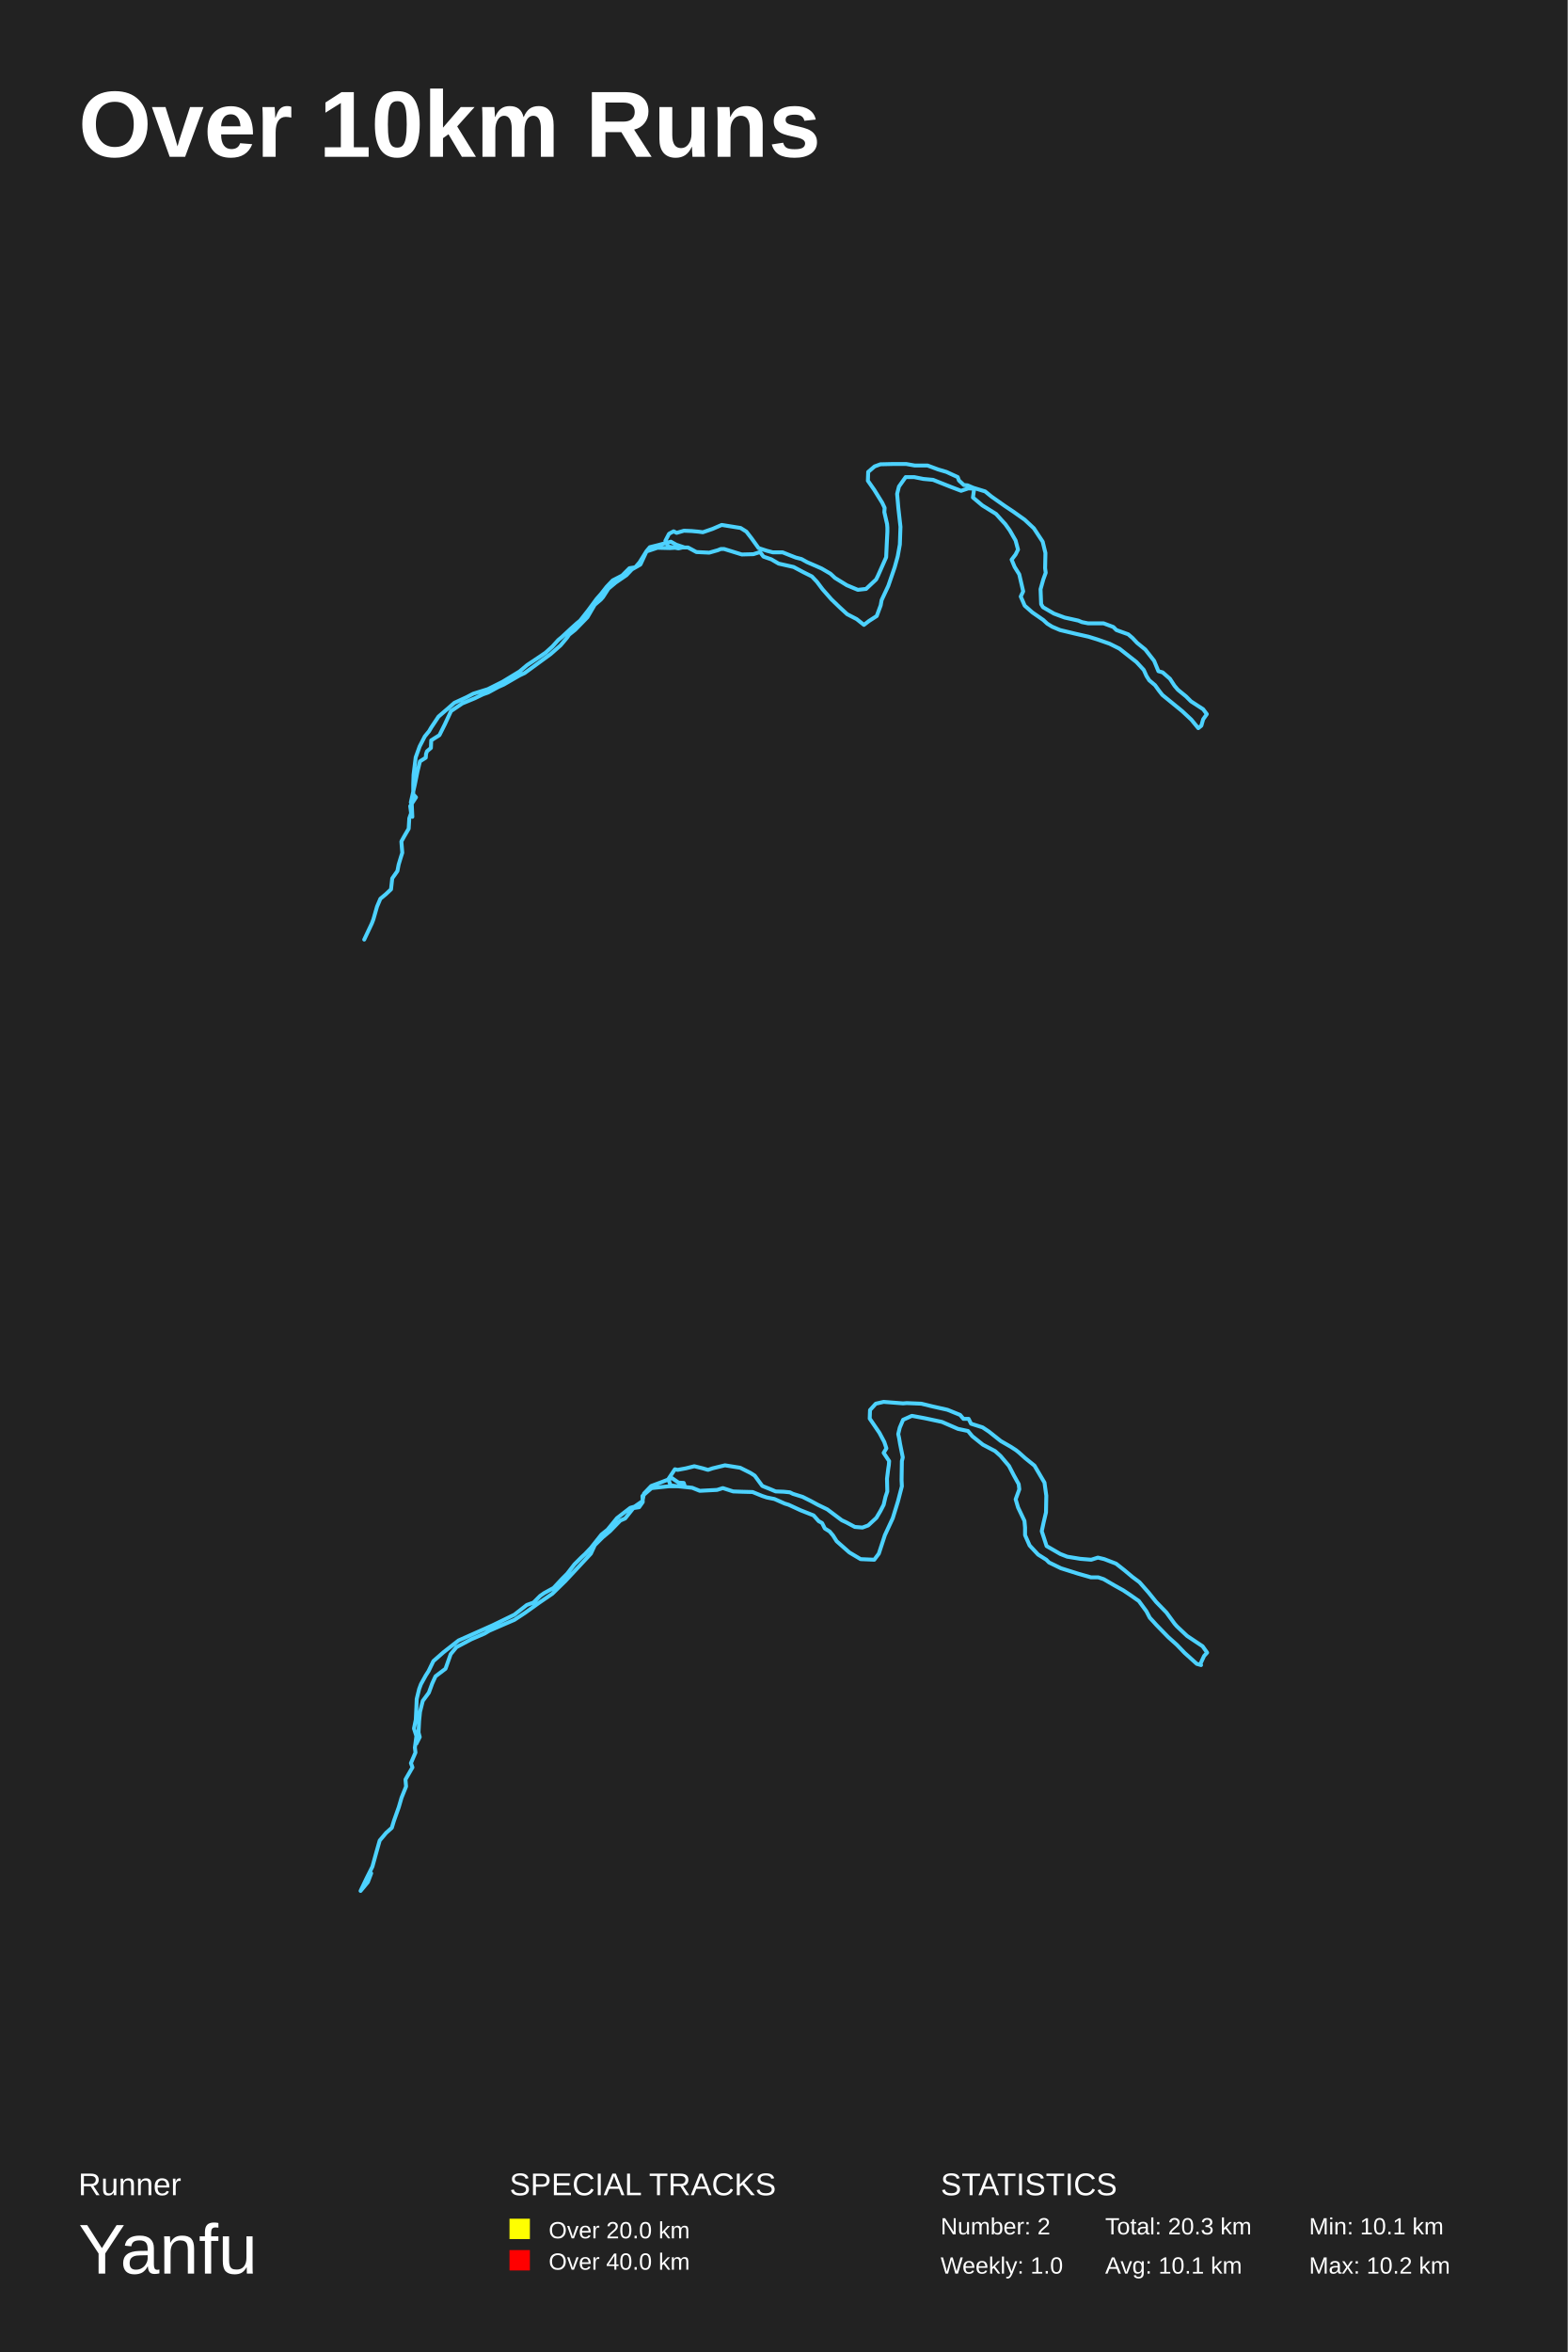
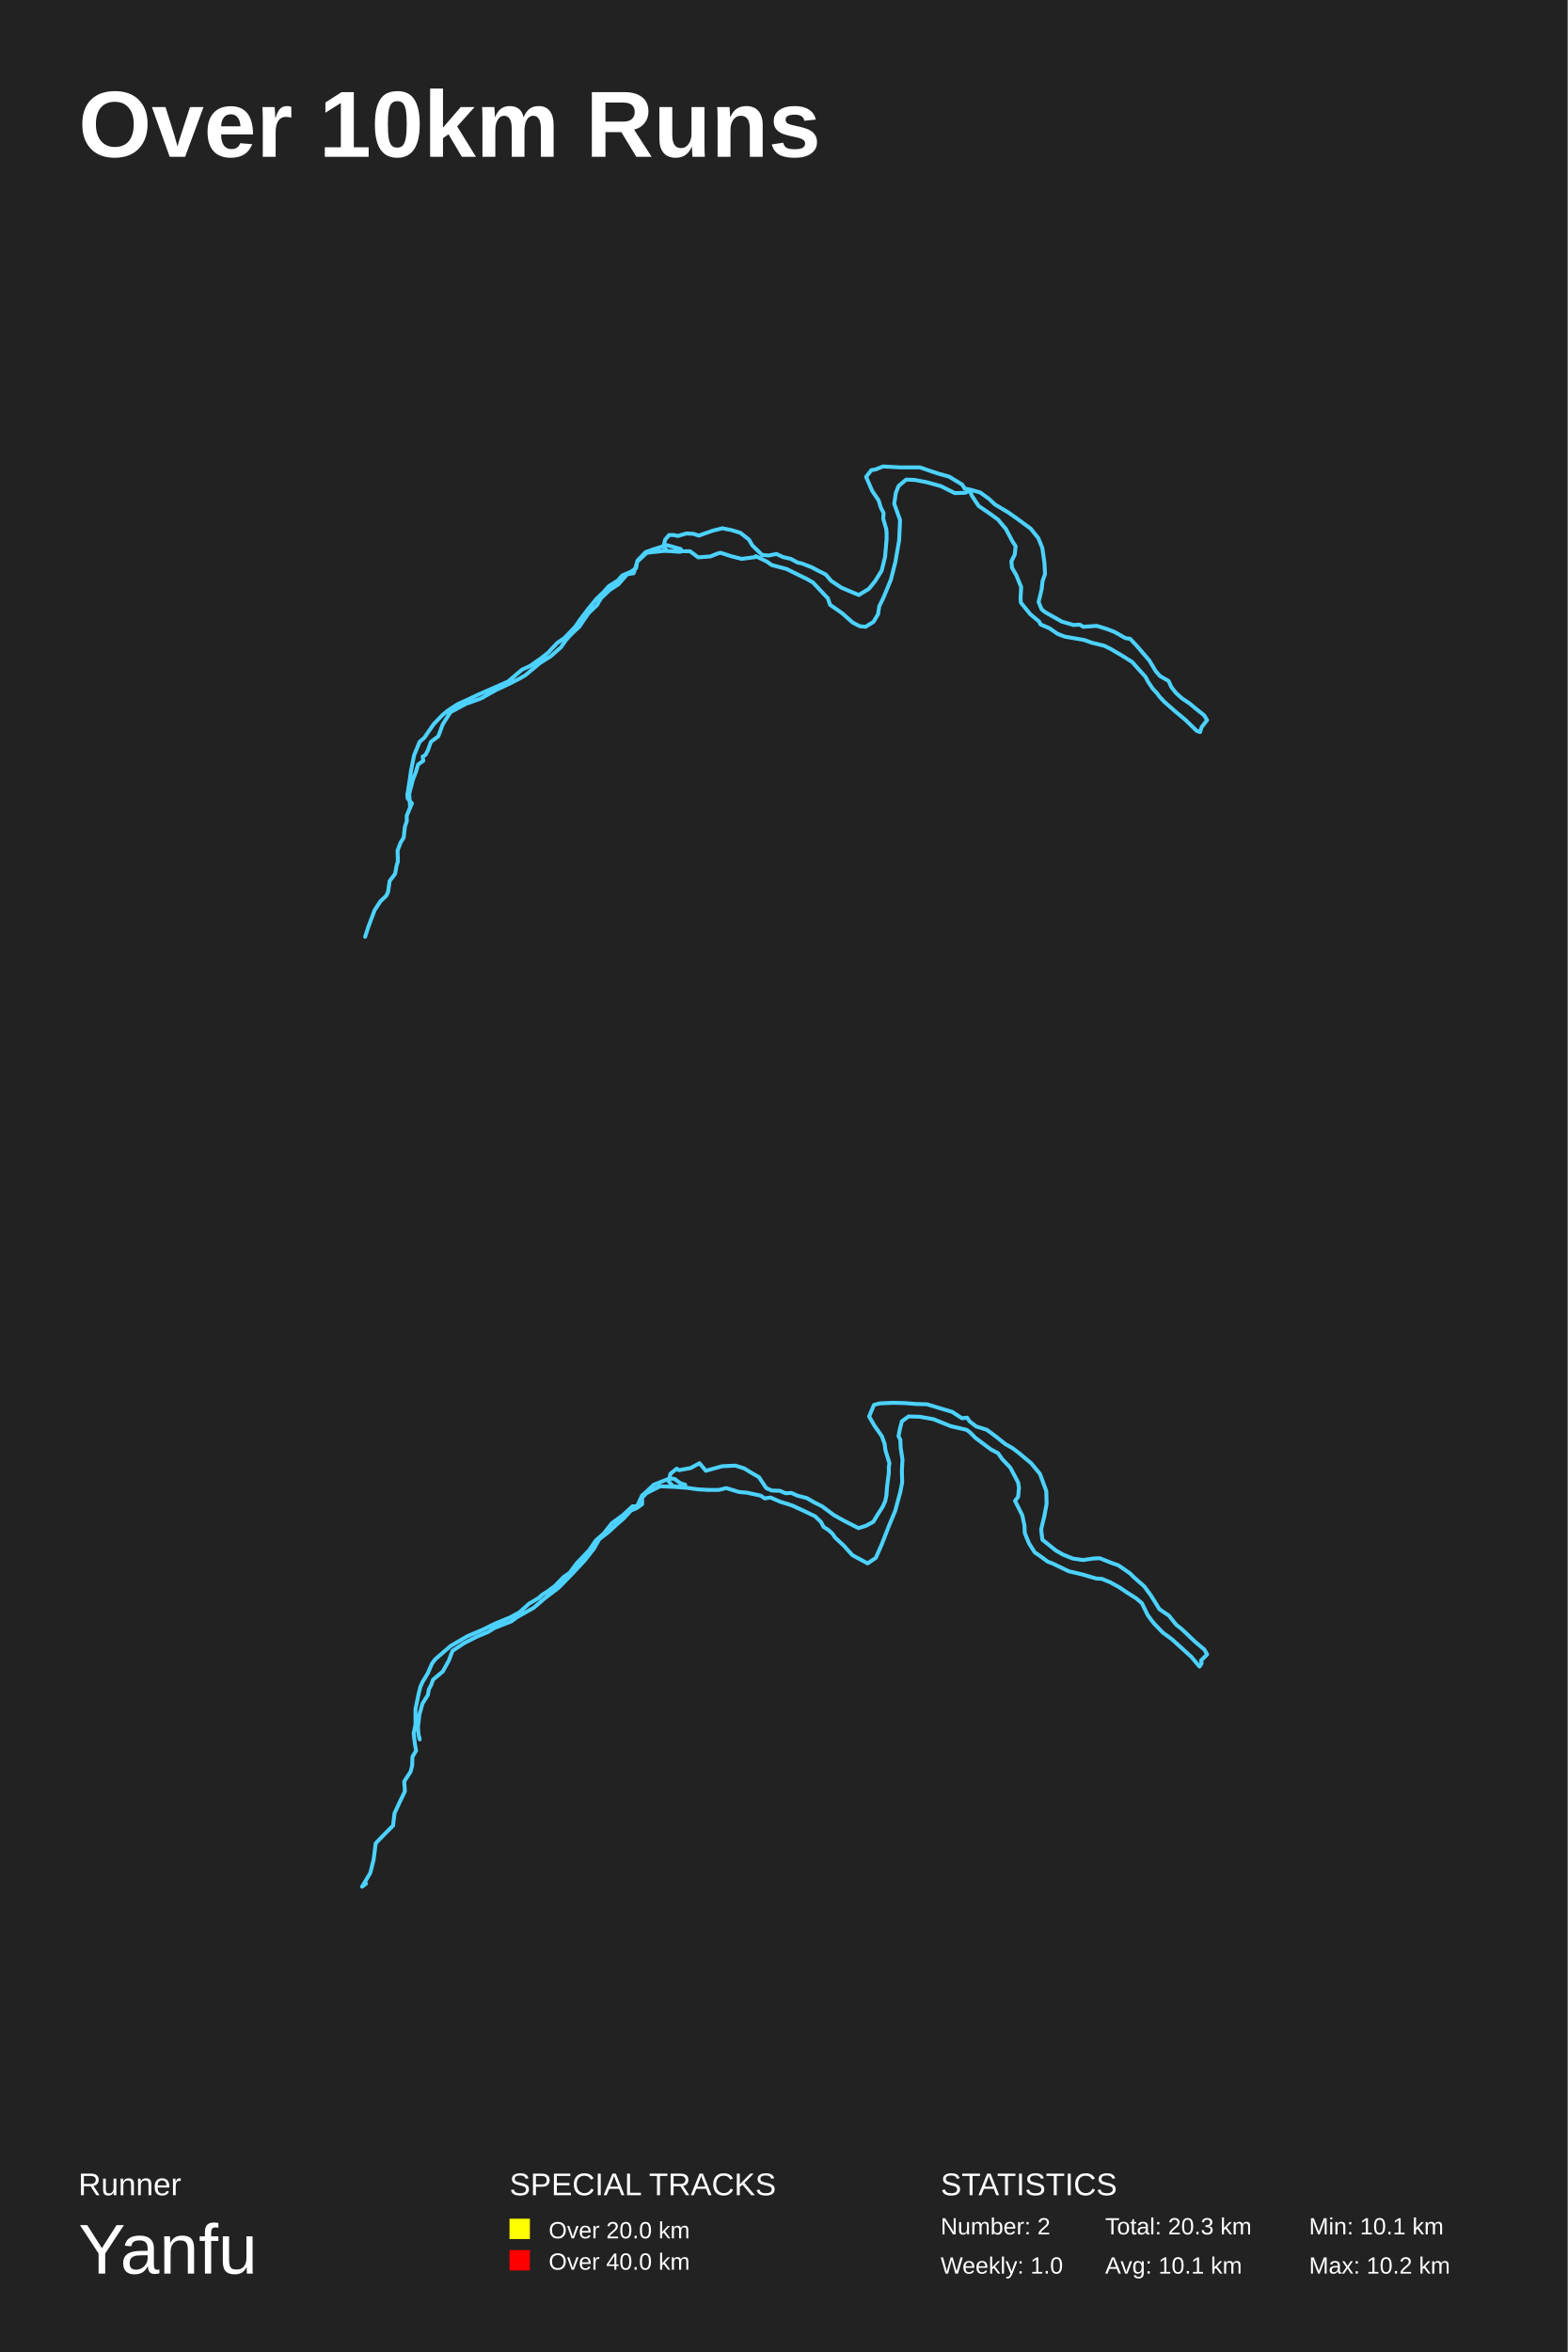
<svg xmlns="http://www.w3.org/2000/svg" baseProfile="full" height="300mm" version="1.1" viewBox="0,0,200,300" width="200mm">
  <defs />
  <rect fill="#222222" height="300" width="200" x="0" y="0" />
  <text fill="#FFFFFF" style="font-size:12px; font-family:Arial; font-weight:bold;" x="10" y="20">Over 10km Runs</text>
  <text fill="#FFFFFF" style="font-size:4px; font-family:Arial" x="10" y="280">Runner</text>
  <text fill="#FFFFFF" style="font-size:9px; font-family:Arial" x="10" y="290">Yanfu</text>
  <text fill="#FFFFFF" style="font-size:4px; font-family:Arial" x="65" y="280">SPECIAL TRACKS</text>
  <rect fill="yellow" height="2.6" width="2.6" x="65" y="283" />
  <text fill="#FFFFFF" style="font-size:3px; font-family:Arial" x="70" y="285.5">Over 20.0 km</text>
  <rect fill="red" height="2.6" width="2.6" x="65" y="287" />
  <text fill="#FFFFFF" style="font-size:3px; font-family:Arial" x="70" y="289.5">Over 40.0 km</text>
  <text fill="#FFFFFF" style="font-size:4px; font-family:Arial" x="120" y="280">STATISTICS</text>
  <text fill="#FFFFFF" style="font-size:3px; font-family:Arial" x="120" y="285">Number: 2</text>
  <text fill="#FFFFFF" style="font-size:3px; font-family:Arial" x="120" y="290">Weekly: 1.0</text>
  <text fill="#FFFFFF" style="font-size:3px; font-family:Arial" x="141" y="285">Total: 20.3 km</text>
  <text fill="#FFFFFF" style="font-size:3px; font-family:Arial" x="141" y="290">Avg: 10.1 km</text>
  <text fill="#FFFFFF" style="font-size:3px; font-family:Arial" x="167" y="285">Min: 10.1 km</text>
  <text fill="#FFFFFF" style="font-size:3px; font-family:Arial" x="167" y="290">Max: 10.2 km</text>
-   <polyline fill="none" opacity="1" points="52.604,104.184 52.527,102.513 52.41,102.358 52.915,100.104 53.265,98.394 53.576,97.112 54.314,96.645 54.353,96.179 54.469,95.829 54.974,95.402 55.013,94.43 56.062,93.77 56.761,92.371 57.538,90.7 58.976,89.728 60.568,89.067 61.617,88.562 62.278,88.329 63.56,87.63 64.259,87.319 66.279,86.153 66.94,85.842 68.377,84.793 70.242,83.433 71.524,82.306 72.34,81.334 72.612,80.946 73.388,80.324 74.942,78.73 75.875,77.137 76.652,76.477 76.924,76.166 77.623,75.078 78.555,74.3 79.915,73.368 80.614,72.629 81.702,72.008 82.479,70.337 83.878,69.87 85.471,69.909 86.675,69.831 87.763,69.831 88.85,70.414 90.482,70.492 91.57,70.181 91.958,70.026 92.386,70.026 94.639,70.725 96.115,70.686 96.97,70.414 97.397,70.997 98.407,71.347 99.34,71.891 101.243,72.318 102.486,72.979 103.574,73.523 104.235,74.223 104.934,75.155 106.06,76.438 107.109,77.448 108.081,78.342 109.285,78.964 110.217,79.702 110.878,79.197 111.849,78.575 112.354,77.215 112.471,76.554 113.325,74.728 114.141,72.357 114.529,70.958 114.801,69.443 114.879,67.189 114.607,64.779 114.452,62.992 114.685,62.059 115.54,60.855 116.627,60.855 117.793,61.088 119.036,61.204 121.289,62.098 122.61,62.603 123.542,62.292 124.281,62.331 124.125,63.458 125.329,64.469 127.078,65.557 127.738,66.295 128.243,66.839 128.826,67.655 129.564,68.938 129.875,70.103 129.564,70.725 129.059,71.386 129.447,72.318 130.03,73.251 130.535,75.427 130.224,76.088 130.729,77.254 131.701,78.109 133.099,79.08 133.604,79.547 134.226,79.935 135.236,80.363 137.178,80.829 138.888,81.218 140.014,81.567 141.568,82.111 142.812,82.733 144.094,83.743 144.987,84.443 145.919,85.453 146.269,86.231 146.619,86.775 147.357,87.396 147.862,88.096 148.289,88.64 149.338,89.495 150.814,90.7 151.98,91.788 152.873,92.876 153.262,92.565 153.495,91.749 153.961,91.088 153.495,90.466 151.941,89.456 151.319,88.834 150.271,87.979 149.843,87.474 149.26,86.58 148.328,85.764 147.784,85.609 147.24,84.288 146.114,82.85 145.065,81.995 144.482,81.373 143.938,80.907 142.423,80.363 142.035,79.974 140.791,79.508 138.81,79.508 138.033,79.352 137.567,79.158 135.819,78.769 134.459,78.264 133.06,77.448 132.827,77.059 132.75,75.155 133.099,73.912 133.41,73.057 133.332,72.474 133.371,70.531 133.022,69.093 131.895,67.383 130.729,66.295 129.253,65.246 128.204,64.546 126.495,63.342 125.679,62.681 124.164,62.215 123.426,61.904 122.96,61.865 122.338,61.282 122.183,60.855 120.745,60.194 119.696,59.883 118.337,59.378 116.705,59.378 115.617,59.184 113.908,59.184 112.315,59.222 111.577,59.494 110.761,60.194 110.722,61.321 111.538,62.487 112.548,64.119 112.859,64.779 112.82,65.324 113.17,66.839 113.209,67.305 113.209,67.811 113.131,69.365 113.053,71.075 112.004,73.445 111.771,73.912 110.489,75.116 109.44,75.233 108.042,74.65 106.527,73.717 105.944,73.173 104.817,72.513 104.118,72.202 102.953,71.697 102.253,71.308 101.515,71.114 100.622,70.764 99.845,70.453 98.601,70.453 97.863,70.259 96.776,69.909 95.882,68.666 95.222,67.811 94.483,67.344 93.279,67.15 92.075,66.956 90.909,67.461 89.666,67.888 89.083,67.811 88.229,67.733 87.258,67.694 86.325,67.966 85.937,67.772 85.354,68.083 84.888,68.976 85.237,69.715 86.558,69.948 87.219,69.793 86.286,69.482 85.587,69.093 83.994,69.521 82.906,69.793 82.479,70.298 81.586,71.736 81.042,72.357 80.304,72.474 79.371,73.407 78.167,74.028 77.39,74.844 76.691,75.738 76.108,76.399 75.02,77.876 74.01,79.158 73.583,79.508 72.806,80.207 71.679,81.256 71.213,81.645 70.475,82.461 69.62,83.238 68.882,83.743 67.25,84.832 66.279,85.648 64.104,86.969 62.239,87.902 60.374,88.484 59.558,88.912 57.965,89.65 57.033,90.466 55.945,91.399 55.013,92.798 54.741,93.264 54.197,93.925 53.537,95.207 53.032,96.606 52.76,98.821 52.721,99.987 52.721,101.308 53.071,101.697 52.332,102.824 52.449,103.718 52.216,104.378 52.138,105.7 51.594,106.632 51.206,107.332 51.322,108.77 51.089,109.508 50.856,110.285 50.701,111.101 50.04,112.034 49.885,113.433 49.224,114.055 48.525,114.638 48.098,115.648 47.632,117.28 47.437,117.785 46.466,119.845" stroke="#4DD2FF" stroke-dasharray="none" stroke-linecap="round" stroke-linejoin="round" stroke-width="0.5" />
-   <polyline fill="none" opacity="1" points="53.123,222.41 53.548,221.558 53.394,220.978 53.471,219.506 53.587,218.344 53.935,216.951 54.71,215.905 54.981,215.169 55.135,214.743 55.561,213.814 56.839,212.846 57.497,210.987 58.232,210.097 60.129,209.09 61.832,208.354 62.413,208.006 64.194,207.231 65.626,206.612 66.981,205.721 68.761,204.444 70.465,203.282 72.129,201.656 73.755,199.913 75.381,198.171 75.884,197.086 76.89,196.08 77.819,195.305 79.135,193.95 79.755,193.679 80.8,192.362 81.535,192.246 82,191.588 81.961,190.814 83.123,189.807 85.329,189.575 86.49,189.575 88.31,189.768 89.277,190.155 91.484,190.039 92.219,189.807 93.535,190.233 94.581,190.272 96.013,190.31 97.252,190.814 97.832,191.007 98.8,191.201 100.116,191.782 100.619,191.937 102.129,192.634 103.794,193.292 104.452,194.028 104.877,194.26 105.226,194.957 105.845,195.344 106.271,195.847 106.735,196.583 108.361,198.016 109.794,198.868 111.535,198.945 112.116,198.171 112.89,195.809 113.897,193.64 114.555,191.511 115.058,189.575 115.019,188.8 115.058,186.361 115.174,185.896 114.826,184.154 114.71,183.457 114.594,182.914 114.787,182.101 115.213,181.095 116.335,180.591 118,180.901 120.168,181.366 122.219,182.256 123.497,182.527 124.039,183.186 125.394,184.27 126.942,185.083 127.639,185.702 128.723,186.98 129.342,188.181 129.961,189.303 130.039,189.962 129.574,191.24 129.884,192.285 130.697,193.989 130.774,194.841 130.774,195.809 131.355,197.125 132.439,198.287 133.484,198.945 133.832,199.294 135.342,200.029 137.548,200.726 139.174,201.191 140.103,201.191 140.8,201.423 142.271,202.275 143.316,202.856 144.129,203.398 145.29,204.211 146.258,205.528 146.684,206.341 147.187,206.883 147.535,207.27 149.045,208.819 150.129,209.787 151.135,210.833 152.684,212.227 153.226,212.381 153.11,212.304 153.613,211.22 154.0,210.794 153.419,209.981 151.445,208.664 150.129,207.425 149.858,207.115 148.813,205.683 147.497,204.327 146.529,203.127 145.368,201.81 144.439,201.114 143.471,200.3 142.387,199.448 140.877,198.868 140.065,198.674 139.213,198.945 137.819,198.829 136.155,198.558 135.265,198.209 133.523,197.203 132.903,195.305 133.135,194.221 133.445,192.905 133.484,190.775 133.252,189.11 131.974,186.941 130.774,185.973 130,185.276 129.613,184.967 128.955,184.541 127.677,183.805 126.168,182.605 125.355,182.063 123.884,181.598 123.574,180.978 122.916,180.978 122.49,180.475 120.865,179.817 118.968,179.391 117.535,179.042 115.677,178.965 115.213,179.004 112.735,178.81 111.729,179.042 110.994,179.855 110.955,180.94 112.194,182.76 112.813,183.921 113.084,184.734 112.735,185.315 113.432,186.361 113.394,186.864 113.316,187.367 113.161,188.607 113.2,190.233 112.968,190.93 112.735,191.937 112.31,192.75 111.806,193.602 110.761,194.57 110.026,194.841 109.058,194.763 107.974,194.182 107.394,193.911 105.535,192.517 104.335,191.937 103.406,191.433 102.4,190.93 101.161,190.543 100.774,190.349 100.0,190.272 98.955,190.233 98.219,189.923 97.252,189.536 96.284,188.219 95.742,187.871 94.426,187.213 92.49,186.903 90.903,187.29 90.323,187.484 89.665,187.29 88.581,187.019 87.497,187.29 86.452,187.484 86.103,187.406 85.252,188.684 85.561,189.458 86.374,189.575 87.381,189.613 87.226,189.149 86.568,189.11 85.716,188.529 84.439,189.032 83.084,189.536 82.155,190.504 81.961,191.472 80.955,192.169 80.413,192.324 78.71,193.64 77.51,195.112 76.735,195.731 75.381,197.435 74.645,198.209 74.181,198.635 73.29,199.526 72.361,200.726 71.703,201.385 70.619,202.546 69.419,203.204 68.916,203.553 68.065,204.405 67.213,204.715 65.626,205.954 63.961,206.767 62.839,207.309 60.671,208.277 58.503,209.245 56.568,210.755 55.29,211.878 54.671,213.156 54.323,213.698 53.703,214.821 53.471,215.44 53.161,216.718 53.123,217.725 53.045,219.351 52.813,220.474 53.123,221.442 52.929,222.914 53.006,223.533 52.426,224.888 52.619,225.43 51.729,226.979 51.806,227.87 51.226,229.303 50.877,230.503 50.258,232.245 49.987,233.136 49.252,233.794 48.439,234.762 48.013,236.272 47.51,238.092 46.735,239.641 46.0,241.19 46.929,240.067 47.355,238.944" stroke="#4DD2FF" stroke-dasharray="none" stroke-linecap="round" stroke-linejoin="round" stroke-width="0.5" />
+   <polyline fill="none" opacity="1" points="52.087,103.563 52.321,102.977 52.204,101.26 52.672,99.465 53.062,98.45 53.335,97.513 53.999,97.045 53.921,96.498 54.272,96.303 54.584,95.718 54.974,94.625 55.91,93.922 56.496,92.361 57.471,90.839 59.422,89.785 61.061,89.2 61.451,89.044 62.27,88.575 63.324,87.99 65.001,87.209 66.367,86.507 67.03,86.117 68.903,84.555 70.269,83.697 71.556,82.565 72.181,81.667 72.844,80.926 73.897,79.95 75.068,78.233 76.199,77.14 76.395,76.75 76.707,76.281 77.76,75.267 78.892,74.525 80.023,73.237 80.842,73.12 81.311,71.637 82.52,70.505 84.705,70.271 86.149,70.31 87.28,70.31 88.022,70.31 89.075,71.09 90.636,70.973 91.494,70.622 91.923,70.505 93.25,70.934 94.616,71.286 96.41,71.051 96.41,70.934 97.854,71.637 98.439,72.066 100.351,72.574 101.366,73.081 102.887,73.822 103.707,74.291 104.37,74.993 105.618,76.32 105.892,77.14 107.413,78.194 108.779,79.404 109.676,79.872 110.418,79.95 111.432,79.326 112.017,78.35 112.173,77.335 112.72,76.203 113.656,73.94 114.241,71.637 114.319,71.169 114.71,68.905 114.827,66.329 114.085,64.26 114.28,62.894 114.632,61.997 115.607,61.177 116.699,61.216 118.143,61.489 120.016,61.997 121.811,62.894 123.137,62.855 123.723,62.582 123.996,63.246 124.854,64.534 126.22,65.47 127.351,66.29 127.819,66.875 128.327,67.461 129.146,69.022 129.575,69.685 129.458,70.739 129.029,71.598 129.107,72.417 129.653,73.354 130.277,74.876 130.199,76.32 130.238,76.867 131.448,78.35 132.579,79.287 132.736,79.638 133.906,80.145 134.921,80.848 135.818,81.199 138.315,81.628 139.29,81.98 140.89,82.37 141.671,82.76 143.075,83.58 144.441,84.438 145.065,85.141 146.158,86.351 146.431,86.897 147.055,87.834 147.64,88.458 147.913,88.849 148.538,89.512 149.864,90.683 151.23,91.815 152.673,93.22 153.103,93.376 153.298,92.752 154.0,91.854 153.61,91.229 152.439,90.293 151.737,89.707 150.801,89.083 150.02,88.38 149.435,87.639 149.084,86.858 147.991,86.234 147.445,85.609 146.626,84.243 145.221,82.604 144.909,82.253 144.168,81.472 143.582,81.394 142.217,80.614 141.202,80.223 139.915,79.833 138.198,79.95 137.769,79.677 136.949,79.716 135.467,79.287 133.321,78.077 132.892,77.725 132.501,76.789 132.892,75.149 133.009,74.096 133.321,73.237 133.243,71.754 132.97,69.881 132.462,68.632 131.487,67.422 129.731,66.134 128.678,65.392 126.922,64.338 126.181,63.636 125.049,62.816 123.801,62.465 123.059,62.309 122.747,61.802 122.162,61.45 121.069,60.787 119.782,60.435 118.377,59.967 117.363,59.616 115.997,59.616 114.905,59.616 112.642,59.499 111.666,59.889 111.159,59.967 110.496,60.826 111.276,62.621 112.095,63.831 112.368,64.729 112.72,65.431 112.681,66.173 113.071,67.5 113.11,68.007 113.11,68.749 112.915,71.012 112.486,72.769 111.666,74.096 110.847,75.11 109.559,75.891 108.35,75.384 107.335,74.954 106.048,74.096 105.345,73.276 104.409,72.808 103.512,72.339 102.302,71.871 101.756,71.754 100.897,71.286 99.883,71.051 99.064,70.661 98.049,70.856 97.23,70.778 95.981,69.568 95.552,68.827 94.46,67.968 93.328,67.617 92.158,67.383 90.909,67.695 89.582,68.163 89.153,68.319 88.451,68.085 87.553,68.046 86.5,68.358 85.876,68.241 85.368,68.241 84.861,68.827 84.627,69.724 85.134,70.271 86.773,70.388 86.851,70.037 85.759,69.724 85.056,69.529 83.34,70.076 82.364,70.427 81.311,71.52 81.155,72.456 80.491,72.925 79.399,73.393 78.814,74.057 77.682,74.759 76.941,75.579 76.121,76.359 75.029,77.686 73.936,79.13 73.468,79.833 73.117,80.223 71.986,81.394 71.127,81.98 70.308,82.838 69.996,83.189 69.02,83.97 67.616,84.946 66.601,85.414 64.806,86.936 62.855,87.795 60.983,88.615 59.422,89.356 58.368,89.824 57.12,90.644 56.418,91.229 55.364,92.322 54.467,93.61 54.155,94.079 53.53,94.625 52.828,96.342 52.438,98.294 52.243,99.66 51.97,101.377 52.009,101.845 52.555,102.47 51.892,104.031 51.892,104.773 51.658,105.436 51.501,106.841 51.111,107.466 50.721,108.48 50.76,109.885 50.604,110.393 50.409,111.446 49.707,112.383 49.512,113.749 49.277,114.257 48.536,114.959 47.795,116.091 47.561,116.715 47.014,118.159 46.585,119.486" stroke="#4DD2FF" stroke-dasharray="none" stroke-linecap="round" stroke-linejoin="round" stroke-width="0.5" />
+   <polyline fill="none" opacity="1" points="53.548,221.868 53.394,221.249 53.316,220.319 53.51,218.693 53.897,217.299 54.594,216.176 54.71,215.479 55.019,214.898 55.252,214.24 56.49,213.195 57.265,211.801 57.729,210.562 59.2,209.593 60.787,208.78 62.258,208.161 63.071,207.657 65.239,206.806 65.974,206.263 68.103,205.063 69.497,203.863 71.277,202.507 72.942,200.804 74.606,199.023 75.729,197.59 76.465,196.312 77.626,195.421 78.671,194.453 79.523,193.718 80.49,192.672 81.226,192.362 81.923,191.859 81.923,191.007 82.465,190.465 84.206,189.575 85.987,189.652 87.613,189.768 89.006,189.962 90.323,190.039 91.716,190.039 92.645,189.807 94.31,190.31 95.277,190.388 97.058,190.775 97.561,191.123 98.297,191.007 99.535,191.549 100.426,191.82 101.123,192.053 102.632,192.75 103.987,193.408 104.723,194.105 105.071,194.763 105.69,195.15 106.194,195.615 106.542,196.118 107.626,197.125 108.748,198.364 110.684,199.41 111.729,198.713 112.465,197.048 113.355,194.763 114.206,192.711 114.865,190.272 115.097,189.071 115.058,187.561 115.135,186.167 114.903,184.657 114.865,183.65 114.632,183.186 114.787,182.334 115.058,181.288 115.91,180.669 117.342,180.707 119.084,181.017 121.29,181.908 123.303,182.372 123.729,182.682 124.465,183.418 126.439,184.889 127.329,185.354 127.871,186.128 128.877,187.174 129.884,189.071 130,189.768 129.884,190.93 129.497,191.433 130.426,193.292 130.697,194.608 130.735,195.538 131.277,196.854 132.013,198.016 132.71,198.48 133.639,199.177 134.258,199.41 136.348,200.417 138.013,200.804 139.871,201.346 140.568,201.385 141.613,201.81 142.813,202.469 143.781,203.127 144.942,203.863 145.677,204.482 146.413,205.992 146.8,206.534 147.265,207.115 148.348,208.238 149.51,209.09 150.71,210.174 151.987,211.336 153.032,212.575 153.303,212.149 153.226,211.801 154.0,211.026 153.652,210.407 152.413,209.361 150.787,207.812 150.052,207.231 149.123,206.07 147.923,205.257 146.839,203.514 145.987,202.353 144.632,201.152 144.168,200.688 142.658,199.642 141.961,199.41 140.297,198.752 139.484,198.79 138.168,198.984 136.852,198.79 135.613,198.287 134.723,197.783 132.981,196.39 132.826,195.073 133.252,193.292 133.523,191.82 133.484,190.194 132.671,187.987 131.548,186.632 130.155,185.47 129.768,185.16 129.148,184.696 128.258,184.192 127.097,183.263 125.897,182.372 124.542,181.946 123.69,181.288 123.381,180.824 122.723,180.901 121.484,180.088 119.665,179.546 118.271,179.12 116.877,179.081 115.445,178.965 113.935,178.926 112.232,179.004 111.497,179.197 110.877,180.669 111.574,181.869 112.503,183.186 112.852,184.154 112.968,185.005 113.316,186.128 113.471,186.632 113.394,187.135 113.394,187.871 113.161,189.691 113.084,190.736 112.929,191.472 112.619,192.169 112,193.137 111.419,194.105 110.49,194.608 109.523,194.918 108.245,194.26 107.781,194.028 106.387,193.253 104.877,192.13 103.871,191.627 102.942,191.085 101.742,190.775 100.968,190.426 100.232,190.465 99.497,190.155 98.452,190.117 97.755,189.807 96.826,188.413 96.013,187.948 94.929,187.29 93.806,186.941 92.142,187.019 90.594,187.445 90.052,187.6 89.239,186.632 88.116,187.251 86.606,187.522 86.335,187.329 85.523,187.987 85.329,188.994 85.871,189.575 87.148,189.691 87.419,189.381 86.8,189.187 86.065,188.645 85.445,188.568 83.394,189.381 82.426,190.31 81.923,190.736 81.265,192.13 80.684,192.13 79.523,193.214 78.052,194.299 77.045,195.576 76,196.506 75.187,197.706 74.452,198.48 73.6,199.371 72.671,200.61 71.897,201.152 70.813,202.275 69.768,203.05 69.187,203.398 68.723,203.824 67.484,204.56 66.284,205.644 65.084,206.302 63.11,207.115 61.716,207.812 59.626,208.703 57.497,209.942 55.561,211.607 55.135,212.149 54.555,213.466 53.897,214.55 53.626,215.169 53.394,216.099 53.2,217.067 53.006,217.996 53.006,219.971 52.774,221.094 52.929,222.41 53.084,223.301 52.619,224.075 52.581,225.198 52.387,225.973 51.574,227.212 51.652,228.489 51.11,229.612 50.335,231.277 50.142,232.865 49.677,233.33 49.019,233.988 47.935,235.111 47.665,237.202 47.239,238.905 46.194,240.648 46.697,240.261" stroke="#4DD2FF" stroke-dasharray="none" stroke-linecap="round" stroke-linejoin="round" stroke-width="0.5" />
</svg>
